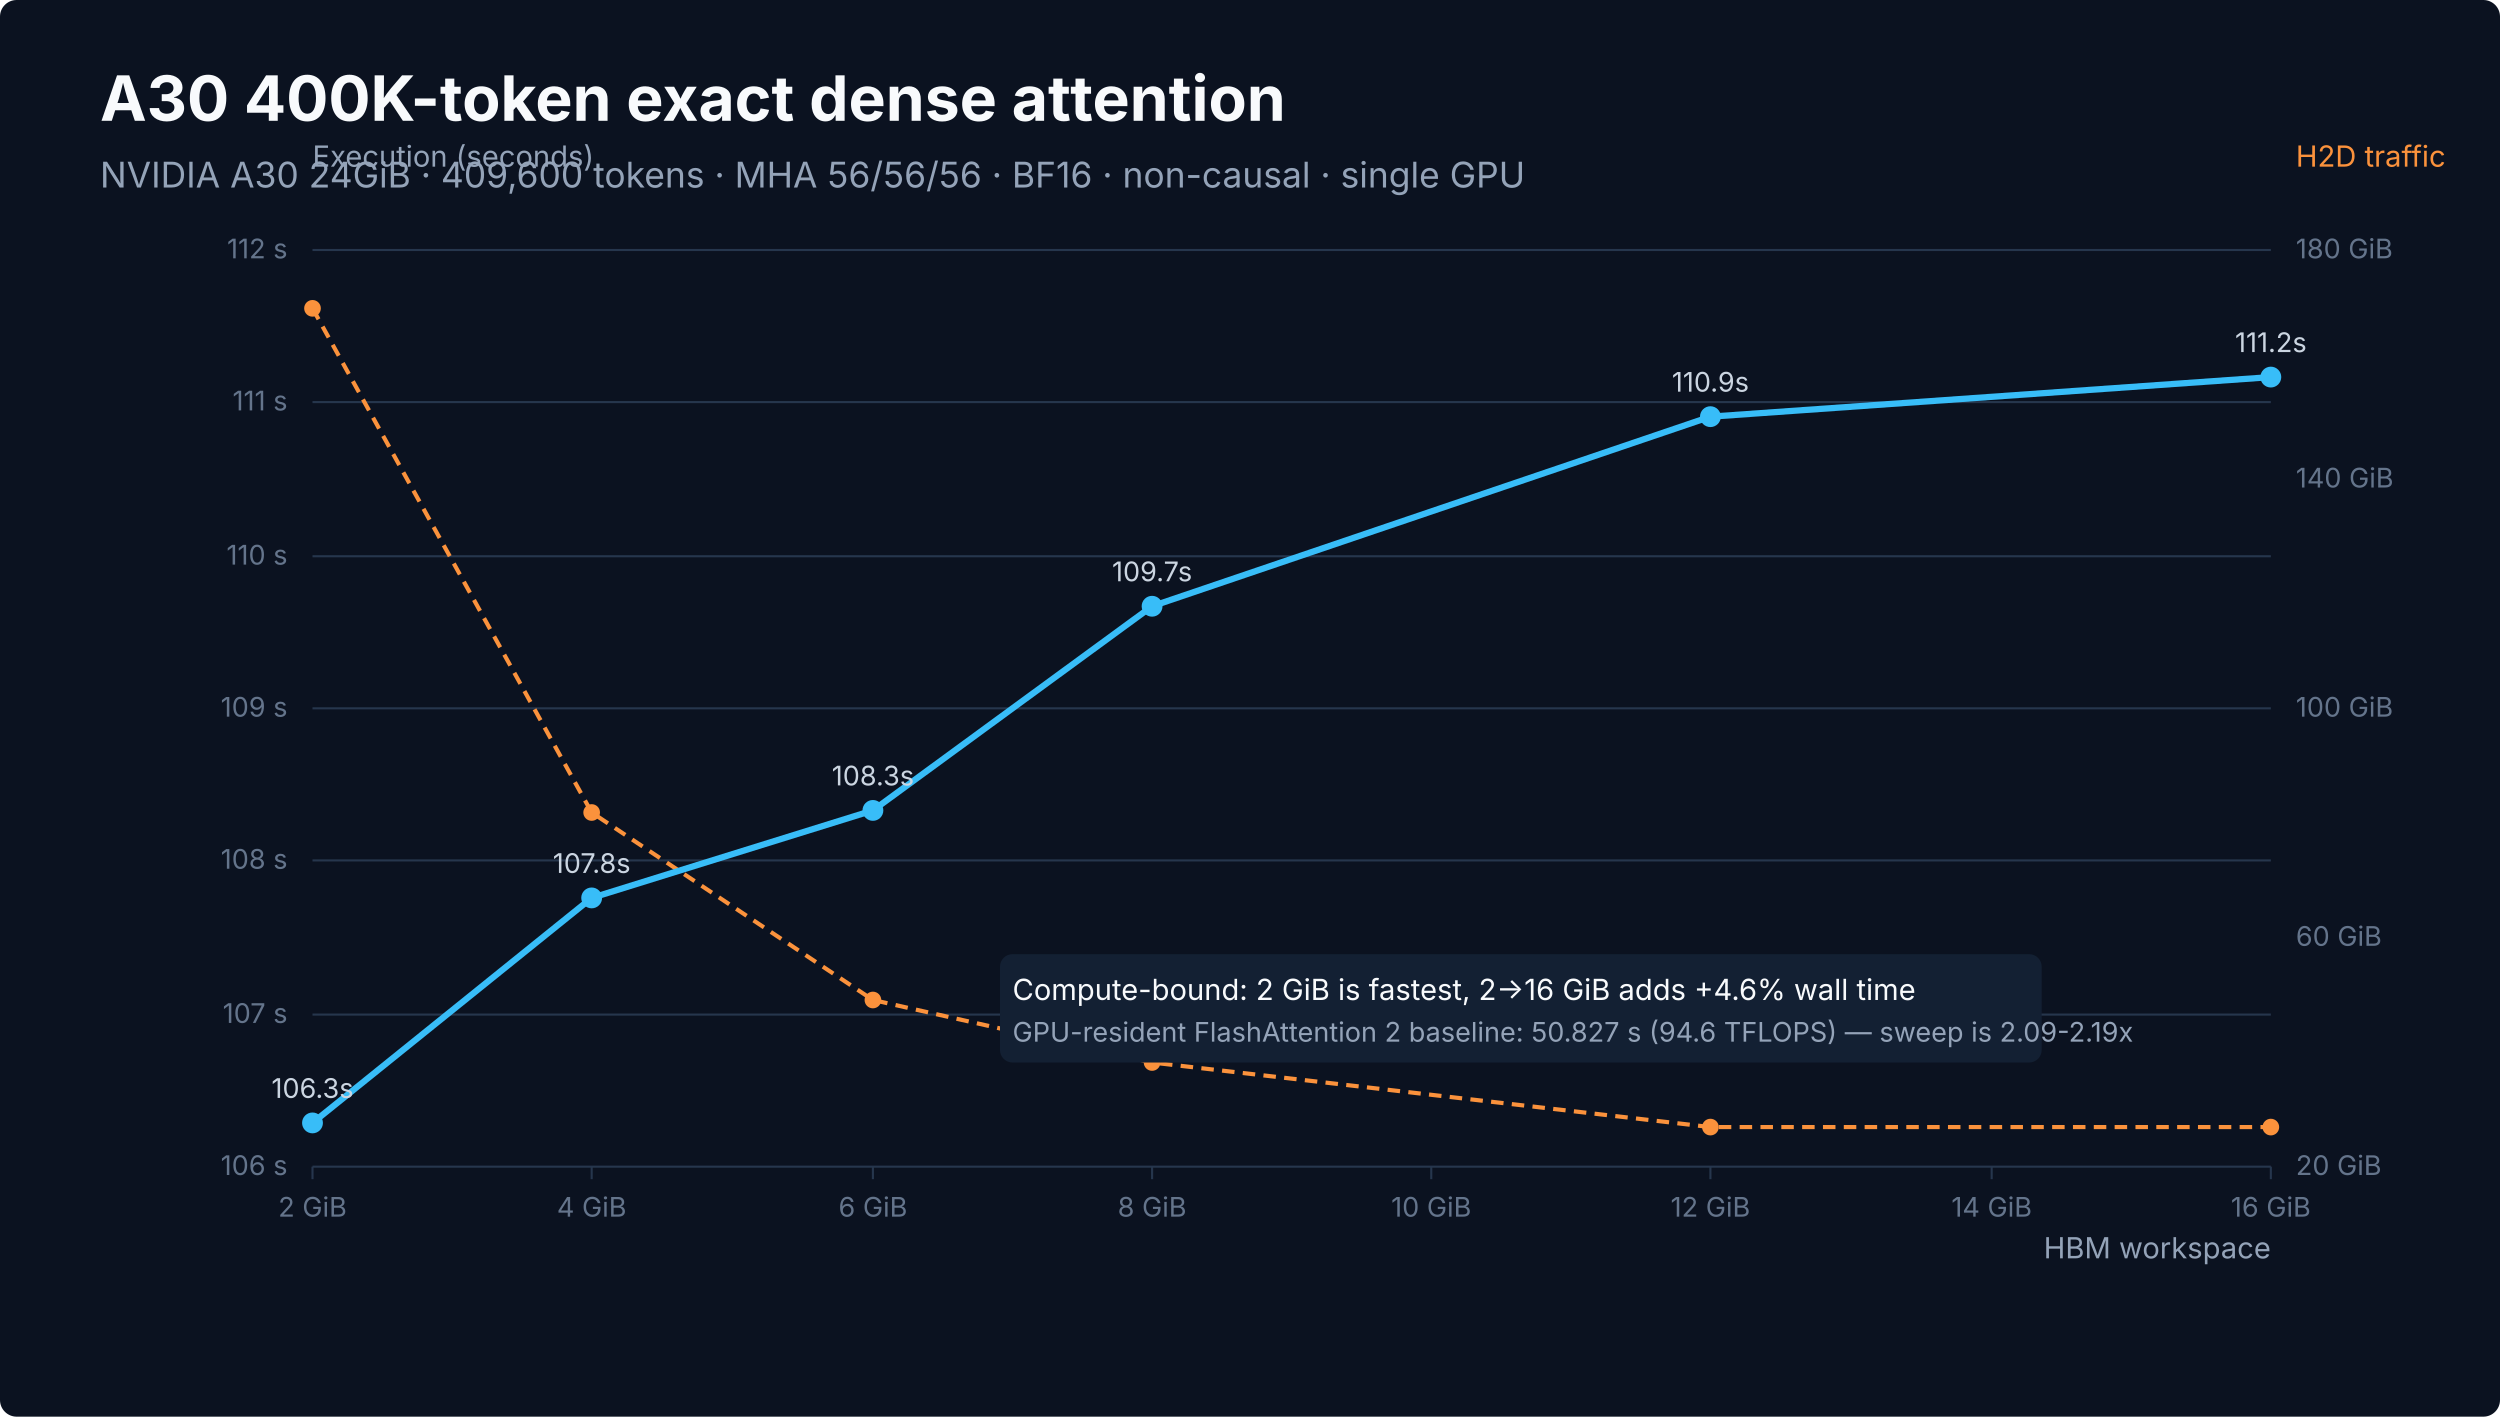
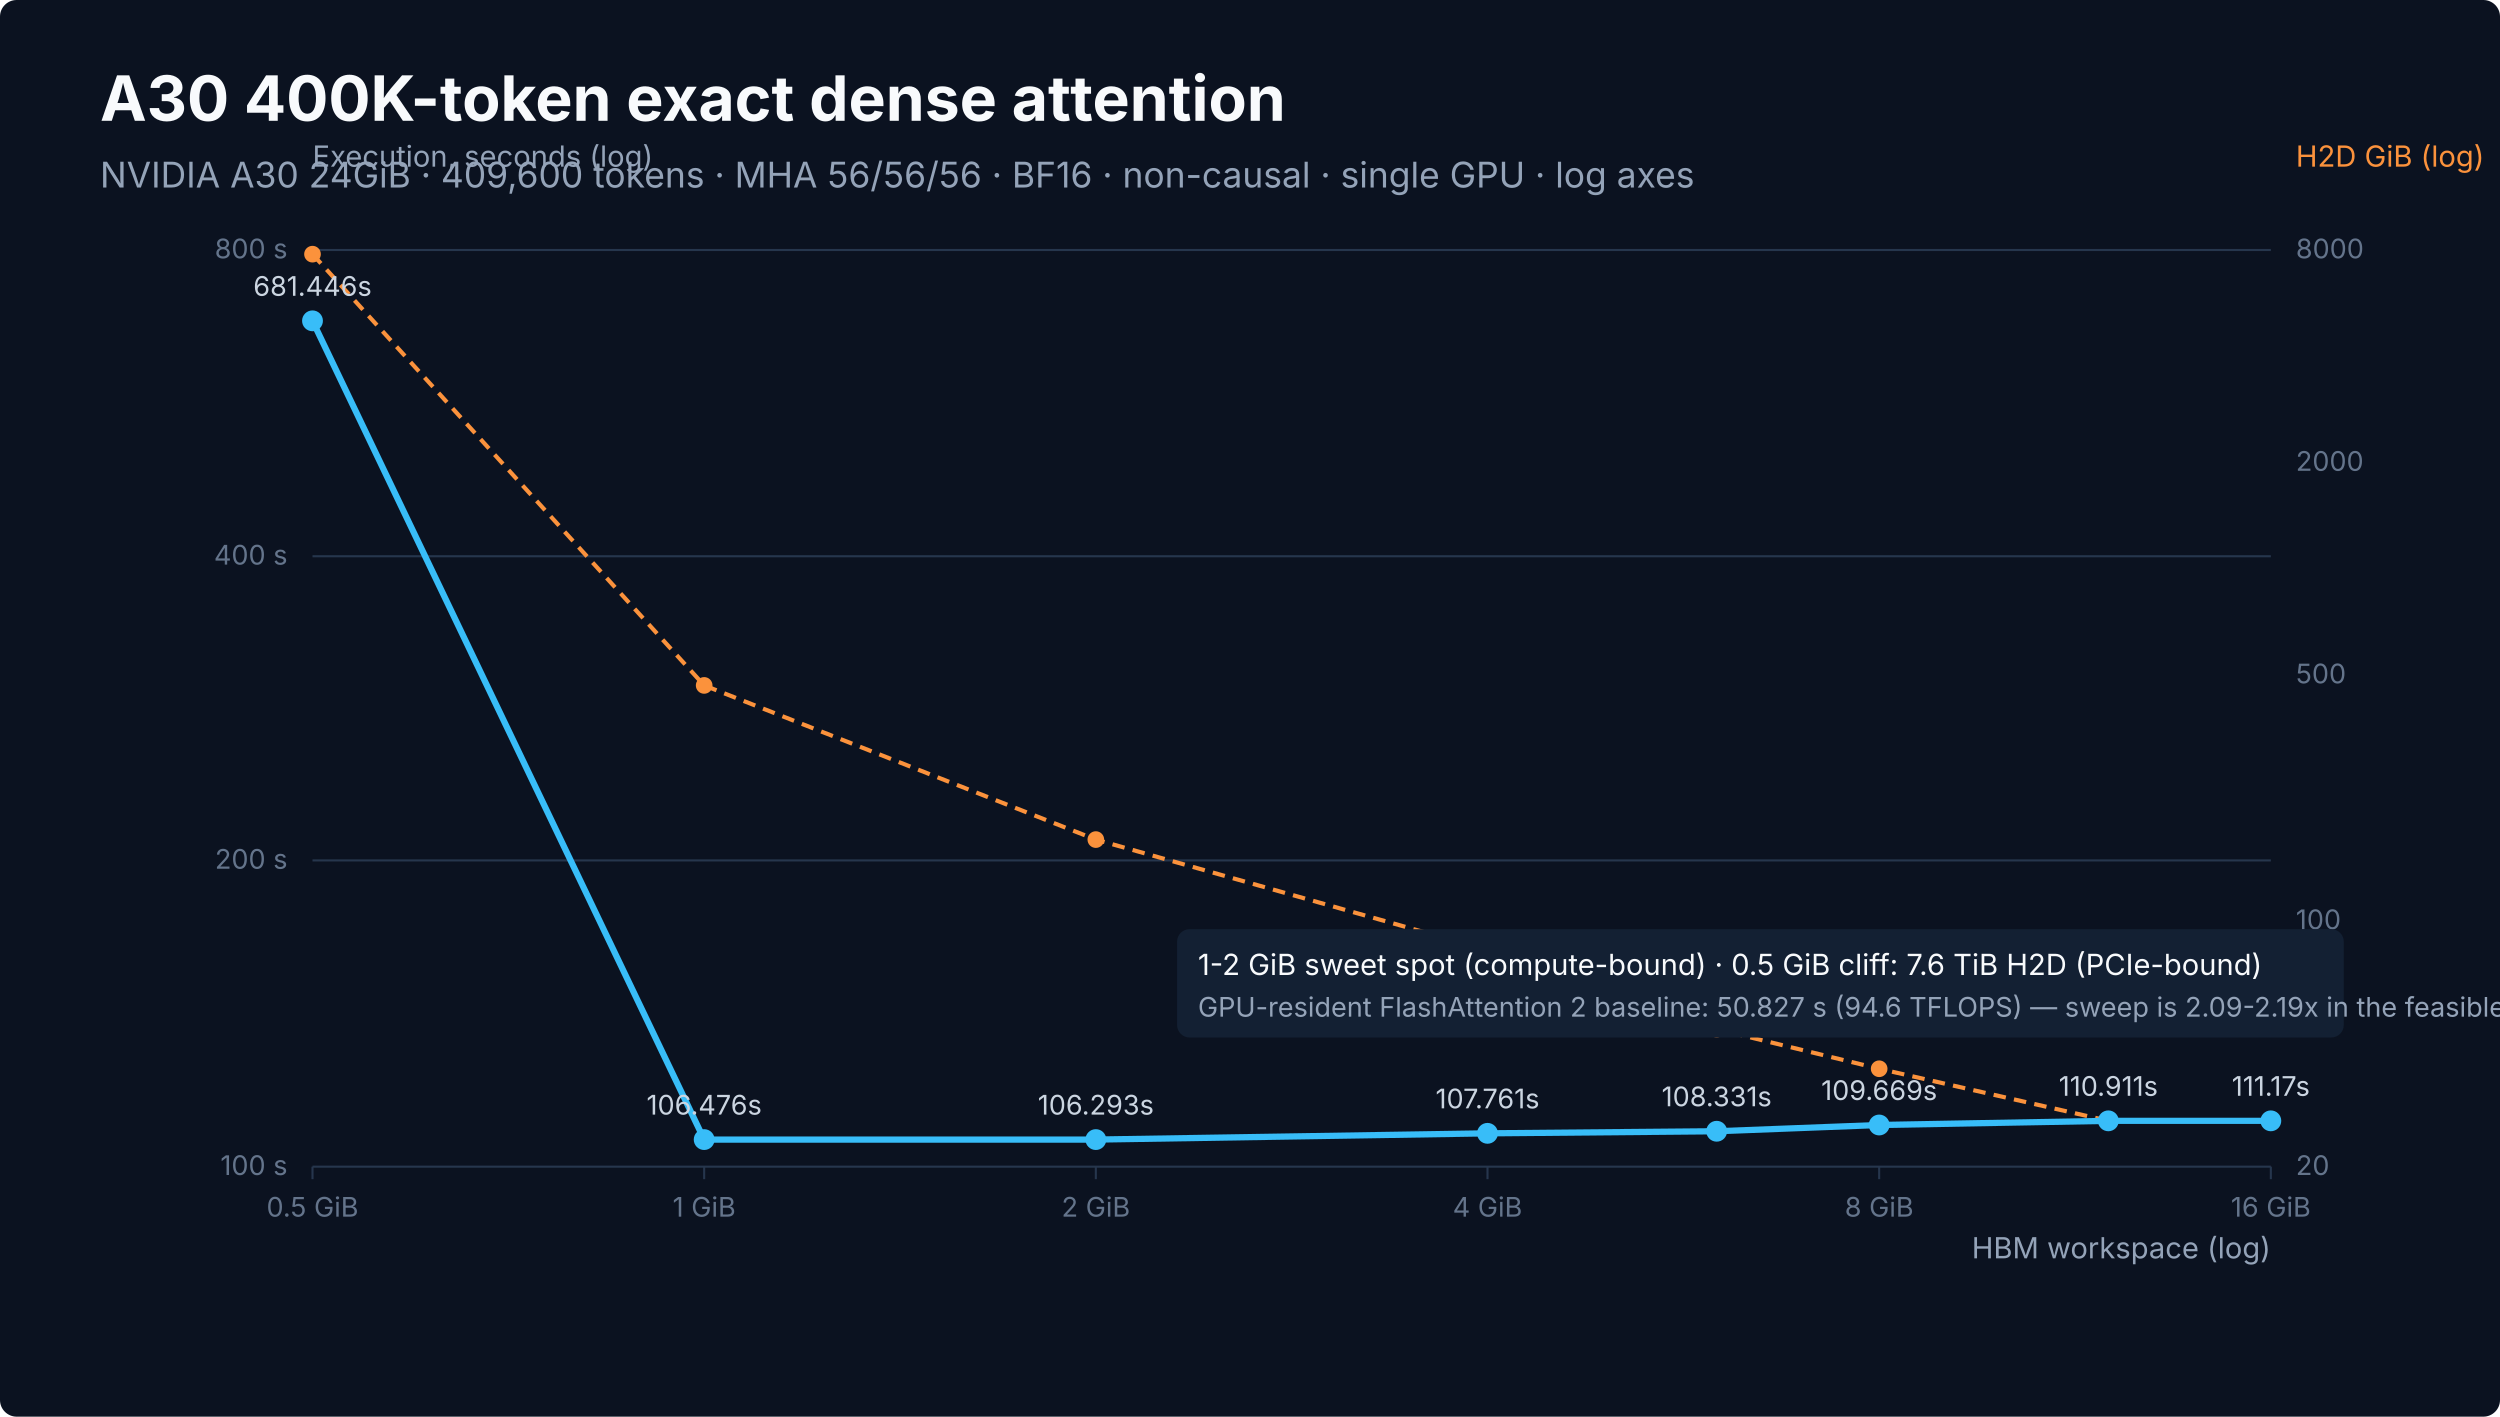
<svg xmlns="http://www.w3.org/2000/svg" width="1200" height="680" viewBox="0 0 1200 680" role="img" aria-labelledby="title desc">
  <rect width="1200" height="680" rx="8" fill="#0b1220" />
  <text x="48" y="58" fill="#f8fafc" font-family="Inter,Segoe UI,sans-serif" font-size="30" font-weight="700">A30 400K-token exact dense attention</text>
-   <text x="48" y="90" fill="#94a3b8" font-family="Inter,Segoe UI,sans-serif" font-size="17">NVIDIA A30 24GiB · 409,600 tokens · MHA 56/56/56 · BF16 · non-causal · single GPU</text>
+   <text x="48" y="90" fill="#94a3b8" font-family="Inter,Segoe UI,sans-serif" font-size="17">NVIDIA A30 24GiB · 409,600 tokens · MHA 56/56/56 · BF16 · non-causal · single GPU · log axes</text>
  <line x1="150" y1="560" x2="1090" y2="560" stroke="#26364d" stroke-width="1" />
-   <text x="138" y="564" fill="#64748b" font-family="Inter,Segoe UI,sans-serif" font-size="13" text-anchor="end">106 s</text>
-   <line x1="150" y1="487" x2="1090" y2="487" stroke="#26364d" stroke-width="1" />
-   <text x="138" y="491" fill="#64748b" font-family="Inter,Segoe UI,sans-serif" font-size="13" text-anchor="end">107 s</text>
+   <text x="138" y="564" fill="#64748b" font-family="Inter,Segoe UI,sans-serif" font-size="13" text-anchor="end">100 s</text>
  <line x1="150" y1="413" x2="1090" y2="413" stroke="#26364d" stroke-width="1" />
-   <text x="138" y="417" fill="#64748b" font-family="Inter,Segoe UI,sans-serif" font-size="13" text-anchor="end">108 s</text>
-   <line x1="150" y1="340" x2="1090" y2="340" stroke="#26364d" stroke-width="1" />
-   <text x="138" y="344" fill="#64748b" font-family="Inter,Segoe UI,sans-serif" font-size="13" text-anchor="end">109 s</text>
+   <text x="138" y="417" fill="#64748b" font-family="Inter,Segoe UI,sans-serif" font-size="13" text-anchor="end">200 s</text>
  <line x1="150" y1="267" x2="1090" y2="267" stroke="#26364d" stroke-width="1" />
-   <text x="138" y="271" fill="#64748b" font-family="Inter,Segoe UI,sans-serif" font-size="13" text-anchor="end">110 s</text>
-   <line x1="150" y1="193" x2="1090" y2="193" stroke="#26364d" stroke-width="1" />
-   <text x="138" y="197" fill="#64748b" font-family="Inter,Segoe UI,sans-serif" font-size="13" text-anchor="end">111 s</text>
+   <text x="138" y="271" fill="#64748b" font-family="Inter,Segoe UI,sans-serif" font-size="13" text-anchor="end">400 s</text>
  <line x1="150" y1="120" x2="1090" y2="120" stroke="#26364d" stroke-width="1" />
-   <text x="138" y="124" fill="#64748b" font-family="Inter,Segoe UI,sans-serif" font-size="13" text-anchor="end">112 s</text>
+   <text x="138" y="124" fill="#64748b" font-family="Inter,Segoe UI,sans-serif" font-size="13" text-anchor="end">800 s</text>
  <line x1="150" y1="560" x2="150" y2="566" stroke="#26364d" stroke-width="1" />
-   <text x="150" y="584" fill="#64748b" font-family="Inter,Segoe UI,sans-serif" font-size="13" text-anchor="middle">2 GiB</text>
-   <line x1="284" y1="560" x2="284" y2="566" stroke="#26364d" stroke-width="1" />
-   <text x="284" y="584" fill="#64748b" font-family="Inter,Segoe UI,sans-serif" font-size="13" text-anchor="middle">4 GiB</text>
-   <line x1="419" y1="560" x2="419" y2="566" stroke="#26364d" stroke-width="1" />
-   <text x="419" y="584" fill="#64748b" font-family="Inter,Segoe UI,sans-serif" font-size="13" text-anchor="middle">6 GiB</text>
-   <line x1="553" y1="560" x2="553" y2="566" stroke="#26364d" stroke-width="1" />
-   <text x="553" y="584" fill="#64748b" font-family="Inter,Segoe UI,sans-serif" font-size="13" text-anchor="middle">8 GiB</text>
-   <line x1="687" y1="560" x2="687" y2="566" stroke="#26364d" stroke-width="1" />
-   <text x="687" y="584" fill="#64748b" font-family="Inter,Segoe UI,sans-serif" font-size="13" text-anchor="middle">10 GiB</text>
-   <line x1="821" y1="560" x2="821" y2="566" stroke="#26364d" stroke-width="1" />
-   <text x="821" y="584" fill="#64748b" font-family="Inter,Segoe UI,sans-serif" font-size="13" text-anchor="middle">12 GiB</text>
-   <line x1="956" y1="560" x2="956" y2="566" stroke="#26364d" stroke-width="1" />
-   <text x="956" y="584" fill="#64748b" font-family="Inter,Segoe UI,sans-serif" font-size="13" text-anchor="middle">14 GiB</text>
+   <text x="150" y="584" fill="#64748b" font-family="Inter,Segoe UI,sans-serif" font-size="13" text-anchor="middle">0.5 GiB</text>
+   <line x1="338" y1="560" x2="338" y2="566" stroke="#26364d" stroke-width="1" />
+   <text x="338" y="584" fill="#64748b" font-family="Inter,Segoe UI,sans-serif" font-size="13" text-anchor="middle">1 GiB</text>
+   <line x1="526" y1="560" x2="526" y2="566" stroke="#26364d" stroke-width="1" />
+   <text x="526" y="584" fill="#64748b" font-family="Inter,Segoe UI,sans-serif" font-size="13" text-anchor="middle">2 GiB</text>
+   <line x1="714" y1="560" x2="714" y2="566" stroke="#26364d" stroke-width="1" />
+   <text x="714" y="584" fill="#64748b" font-family="Inter,Segoe UI,sans-serif" font-size="13" text-anchor="middle">4 GiB</text>
+   <line x1="902" y1="560" x2="902" y2="566" stroke="#26364d" stroke-width="1" />
+   <text x="902" y="584" fill="#64748b" font-family="Inter,Segoe UI,sans-serif" font-size="13" text-anchor="middle">8 GiB</text>
  <line x1="1090" y1="560" x2="1090" y2="566" stroke="#26364d" stroke-width="1" />
  <text x="1090" y="584" fill="#64748b" font-family="Inter,Segoe UI,sans-serif" font-size="13" text-anchor="middle">16 GiB</text>
-   <text x="1090" y="604" fill="#94a3b8" font-family="Inter,Segoe UI,sans-serif" font-size="14" text-anchor="end">HBM workspace</text>
-   <text x="150" y="80" fill="#94a3b8" font-family="Inter,Segoe UI,sans-serif" font-size="14">Execution (seconds)</text>
-   <path d="M150,148 L284,390 L419,480 L553,510 L821,541 L1090,541" fill="none" stroke="#fb923c" stroke-width="2" stroke-dasharray="6,4" />
-   <circle cx="150" cy="148" r="4" fill="#fb923c" />
-   <circle cx="284" cy="390" r="4" fill="#fb923c" />
-   <circle cx="419" cy="480" r="4" fill="#fb923c" />
-   <circle cx="553" cy="510" r="4" fill="#fb923c" />
-   <circle cx="821" cy="541" r="4" fill="#fb923c" />
-   <circle cx="1090" cy="541" r="4" fill="#fb923c" />
-   <text x="1102" y="564" fill="#64748b" font-family="Inter,Segoe UI,sans-serif" font-size="13">20 GiB</text>
-   <text x="1102" y="454" fill="#64748b" font-family="Inter,Segoe UI,sans-serif" font-size="13">60 GiB</text>
-   <text x="1102" y="344" fill="#64748b" font-family="Inter,Segoe UI,sans-serif" font-size="13">100 GiB</text>
-   <text x="1102" y="234" fill="#64748b" font-family="Inter,Segoe UI,sans-serif" font-size="13">140 GiB</text>
-   <text x="1102" y="124" fill="#64748b" font-family="Inter,Segoe UI,sans-serif" font-size="13">180 GiB</text>
-   <text x="1102" y="80" fill="#fb923c" font-family="Inter,Segoe UI,sans-serif" font-size="14">H2D traffic</text>
-   <path d="M150,539 L284,431 L419,389 L553,291 L821,200 L1090,181" fill="none" stroke="#38bdf8" stroke-width="3" />
-   <circle cx="150" cy="539" r="5" fill="#38bdf8" />
-   <text x="150" y="527" fill="#cbd5e1" font-family="Inter,Segoe UI,sans-serif" font-size="13" text-anchor="middle">106.3s</text>
-   <circle cx="284" cy="431" r="5" fill="#38bdf8" />
-   <text x="284" y="419" fill="#cbd5e1" font-family="Inter,Segoe UI,sans-serif" font-size="13" text-anchor="middle">107.8s</text>
-   <circle cx="419" cy="389" r="5" fill="#38bdf8" />
-   <text x="419" y="377" fill="#cbd5e1" font-family="Inter,Segoe UI,sans-serif" font-size="13" text-anchor="middle">108.3s</text>
-   <circle cx="553" cy="291" r="5" fill="#38bdf8" />
-   <text x="553" y="279" fill="#cbd5e1" font-family="Inter,Segoe UI,sans-serif" font-size="13" text-anchor="middle">109.7s</text>
-   <circle cx="821" cy="200" r="5" fill="#38bdf8" />
-   <text x="821" y="188" fill="#cbd5e1" font-family="Inter,Segoe UI,sans-serif" font-size="13" text-anchor="middle">110.9s</text>
-   <circle cx="1090" cy="181" r="5" fill="#38bdf8" />
-   <text x="1090" y="169" fill="#cbd5e1" font-family="Inter,Segoe UI,sans-serif" font-size="13" text-anchor="middle">111.2s</text>
-   <rect x="480" y="458" width="500" height="52" rx="6" fill="#132033" />
-   <text x="486" y="480" fill="#f8fafc" font-family="Inter,Segoe UI,sans-serif" font-size="14">Compute-bound: 2 GiB is fastest, 2→16 GiB adds +4.6% wall time</text>
-   <text x="486" y="500" fill="#94a3b8" font-family="Inter,Segoe UI,sans-serif" font-size="13">GPU-resident FlashAttention 2 baseline: 50.827 s (94.6 TFLOPS) — sweep is 2.09-2.19x</text>
+   <text x="1090" y="604" fill="#94a3b8" font-family="Inter,Segoe UI,sans-serif" font-size="14" text-anchor="end">HBM workspace (log)</text>
+   <text x="150" y="80" fill="#94a3b8" font-family="Inter,Segoe UI,sans-serif" font-size="14">Execution, seconds (log)</text>
+   <path d="M150,122 L338,329 L526,403 L714,456 L824,494 L902,513 L1012,538 L1090,538" fill="none" stroke="#fb923c" stroke-width="2" stroke-dasharray="6,4" />
+   <circle cx="150" cy="122" r="4" fill="#fb923c" />
+   <circle cx="338" cy="329" r="4" fill="#fb923c" />
+   <circle cx="526" cy="403" r="4" fill="#fb923c" />
+   <circle cx="714" cy="456" r="4" fill="#fb923c" />
+   <circle cx="824" cy="494" r="4" fill="#fb923c" />
+   <circle cx="902" cy="513" r="4" fill="#fb923c" />
+   <circle cx="1012" cy="538" r="4" fill="#fb923c" />
+   <circle cx="1090" cy="538" r="4" fill="#fb923c" />
+   <text x="1102" y="564" fill="#64748b" font-family="Inter,Segoe UI,sans-serif" font-size="13">20</text>
+   <text x="1102" y="446" fill="#64748b" font-family="Inter,Segoe UI,sans-serif" font-size="13">100</text>
+   <text x="1102" y="328" fill="#64748b" font-family="Inter,Segoe UI,sans-serif" font-size="13">500</text>
+   <text x="1102" y="226" fill="#64748b" font-family="Inter,Segoe UI,sans-serif" font-size="13">2000</text>
+   <text x="1102" y="124" fill="#64748b" font-family="Inter,Segoe UI,sans-serif" font-size="13">8000</text>
+   <text x="1102" y="80" fill="#fb923c" font-family="Inter,Segoe UI,sans-serif" font-size="14">H2D GiB (log)</text>
+   <path d="M150,154 L338,547 L526,547 L714,544 L824,543 L902,540 L1012,538 L1090,538" fill="none" stroke="#38bdf8" stroke-width="3" />
+   <circle cx="150" cy="154" r="5" fill="#38bdf8" />
+   <text x="150" y="142" fill="#cbd5e1" font-family="Inter,Segoe UI,sans-serif" font-size="13" text-anchor="middle">681.446s</text>
+   <circle cx="338" cy="547" r="5" fill="#38bdf8" />
+   <text x="338" y="535" fill="#cbd5e1" font-family="Inter,Segoe UI,sans-serif" font-size="13" text-anchor="middle">106.476s</text>
+   <circle cx="526" cy="547" r="5" fill="#38bdf8" />
+   <text x="526" y="535" fill="#cbd5e1" font-family="Inter,Segoe UI,sans-serif" font-size="13" text-anchor="middle">106.293s</text>
+   <circle cx="714" cy="544" r="5" fill="#38bdf8" />
+   <text x="714" y="532" fill="#cbd5e1" font-family="Inter,Segoe UI,sans-serif" font-size="13" text-anchor="middle">107.761s</text>
+   <circle cx="824" cy="543" r="5" fill="#38bdf8" />
+   <text x="824" y="531" fill="#cbd5e1" font-family="Inter,Segoe UI,sans-serif" font-size="13" text-anchor="middle">108.331s</text>
+   <circle cx="902" cy="540" r="5" fill="#38bdf8" />
+   <text x="902" y="528" fill="#cbd5e1" font-family="Inter,Segoe UI,sans-serif" font-size="13" text-anchor="middle">109.669s</text>
+   <circle cx="1012" cy="538" r="5" fill="#38bdf8" />
+   <text x="1012" y="526" fill="#cbd5e1" font-family="Inter,Segoe UI,sans-serif" font-size="13" text-anchor="middle">110.911s</text>
+   <circle cx="1090" cy="538" r="5" fill="#38bdf8" />
+   <text x="1090" y="526" fill="#cbd5e1" font-family="Inter,Segoe UI,sans-serif" font-size="13" text-anchor="middle">111.17s</text>
+   <rect x="565" y="446" width="560" height="52" rx="6" fill="#132033" />
+   <text x="575" y="468" fill="#f8fafc" font-family="Inter,Segoe UI,sans-serif" font-size="14">1-2 GiB sweet spot (compute-bound) · 0.5 GiB cliff: 7.6 TiB H2D (PCIe-bound)</text>
+   <text x="575" y="488" fill="#94a3b8" font-family="Inter,Segoe UI,sans-serif" font-size="13">GPU-resident FlashAttention 2 baseline: 50.827 s (94.6 TFLOPS) — sweep is 2.09-2.19x in the feasible region</text>
</svg>
